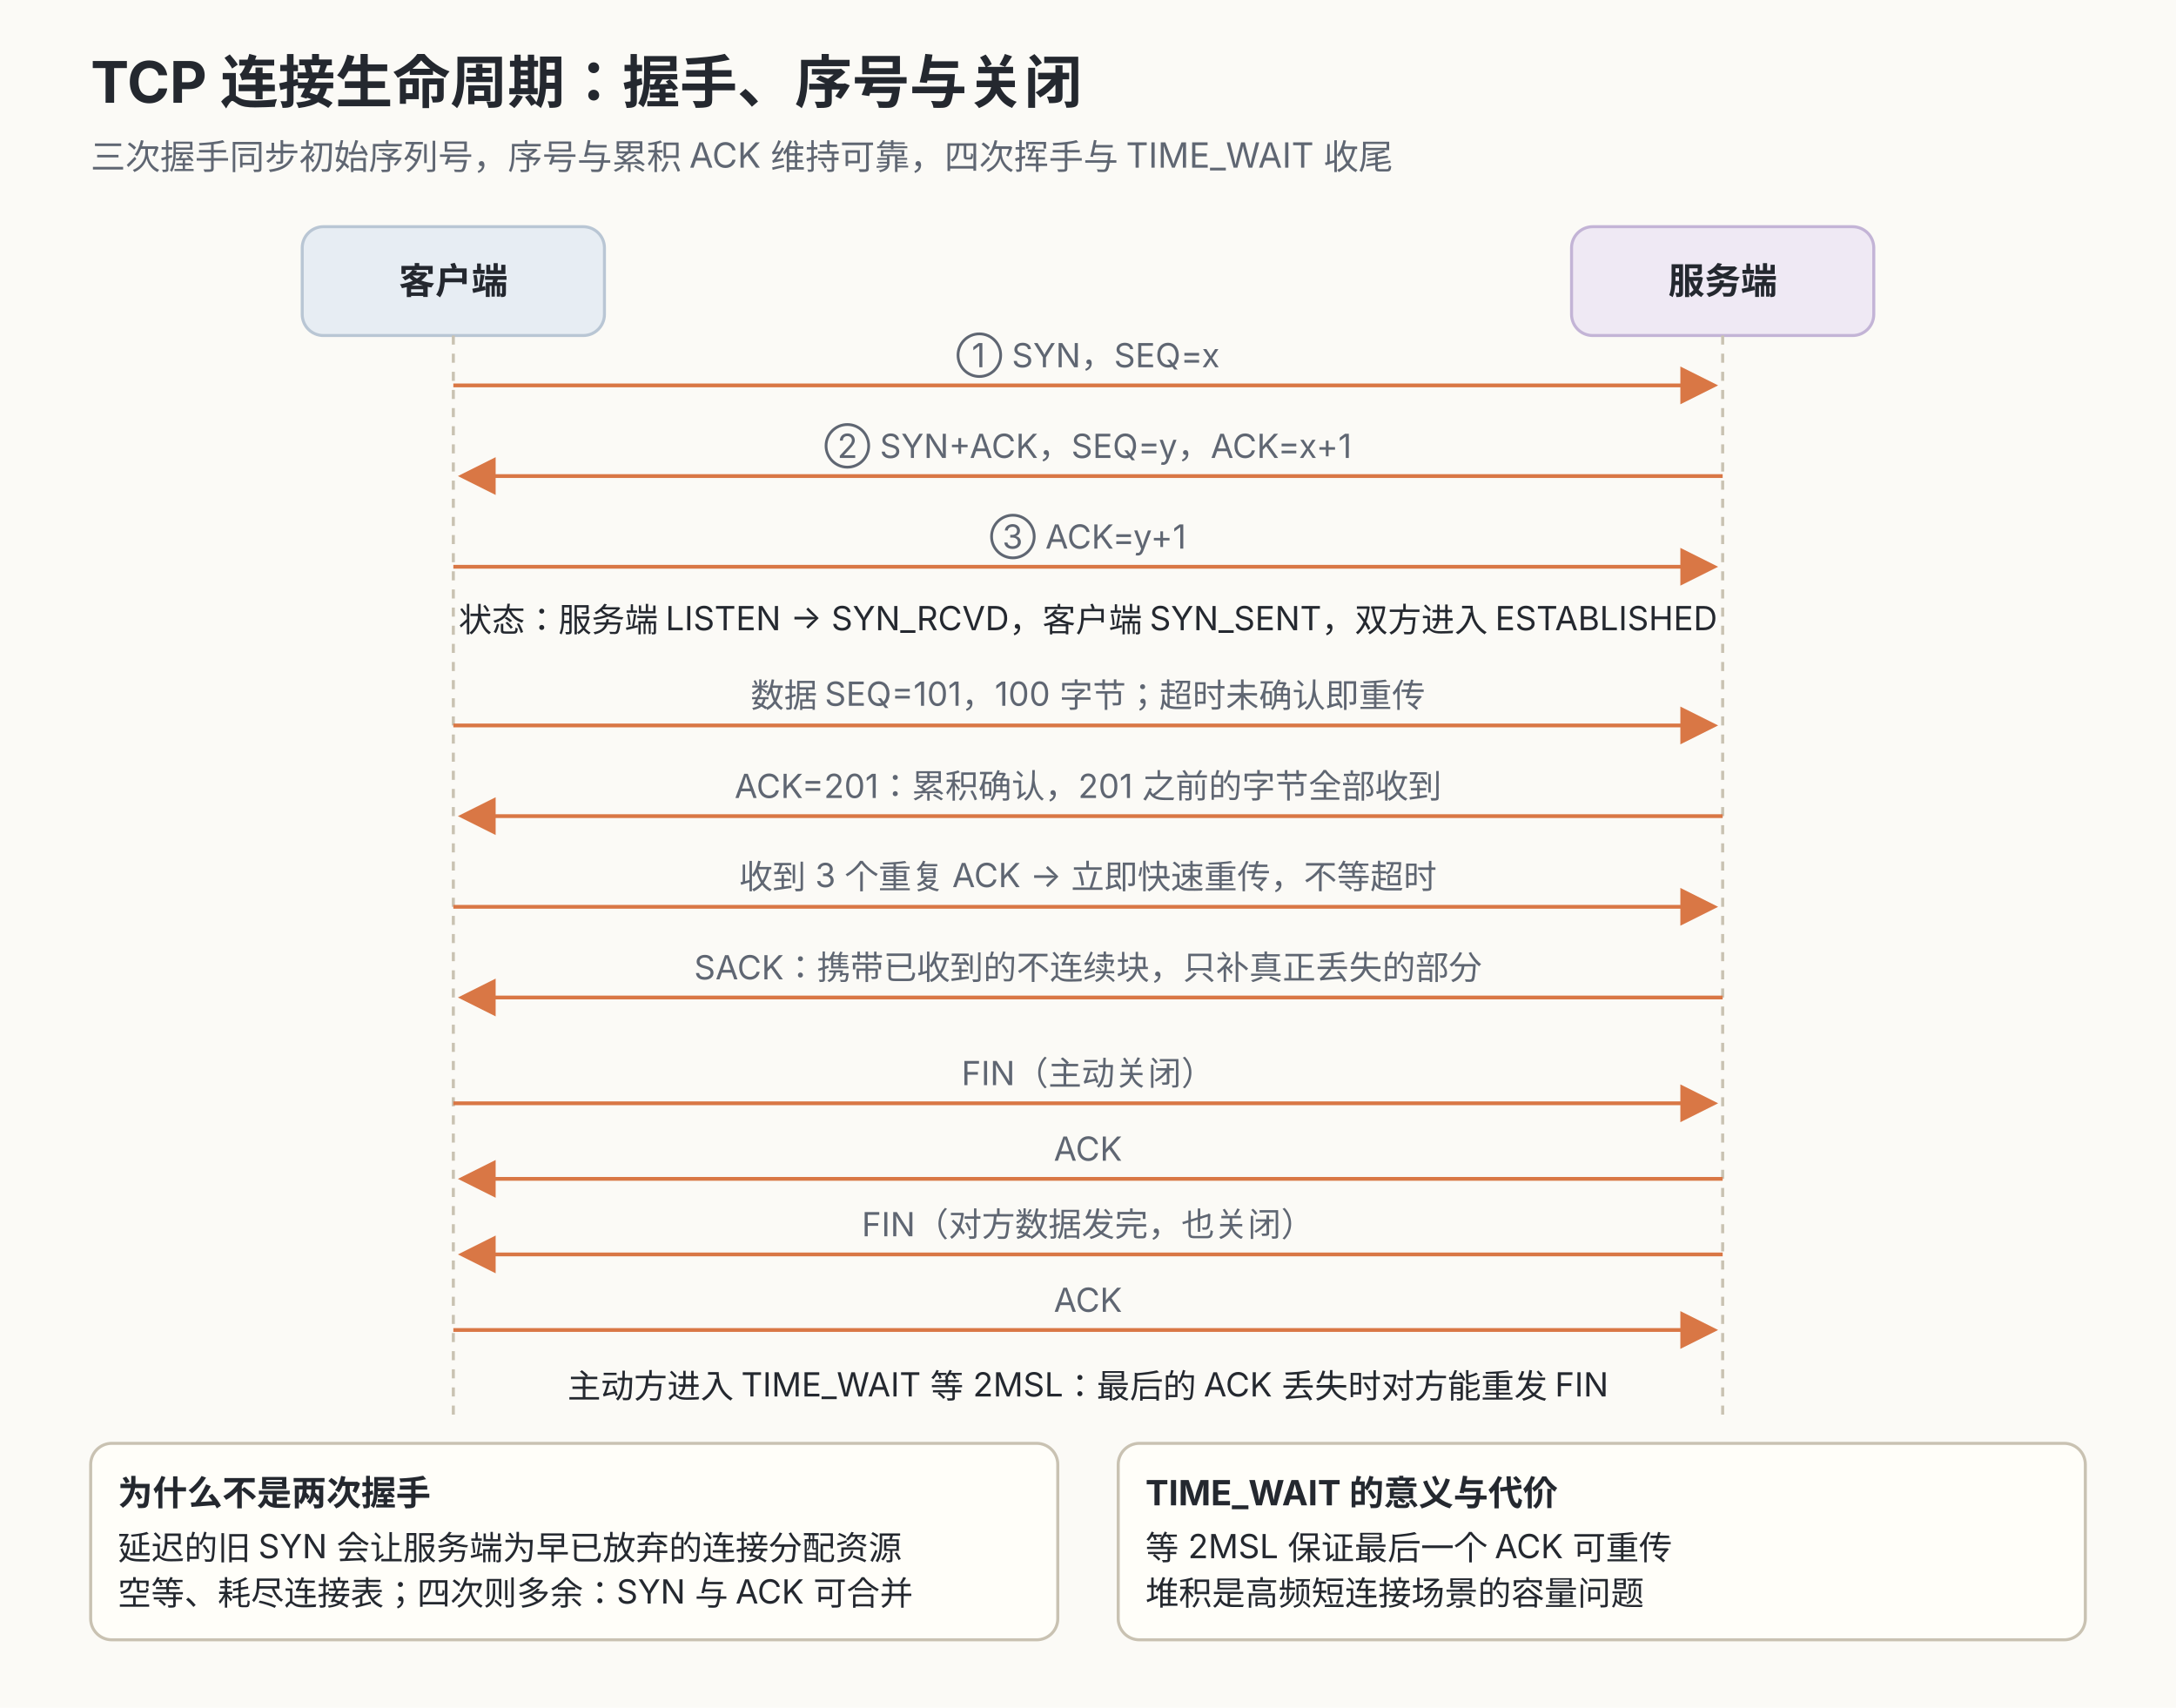
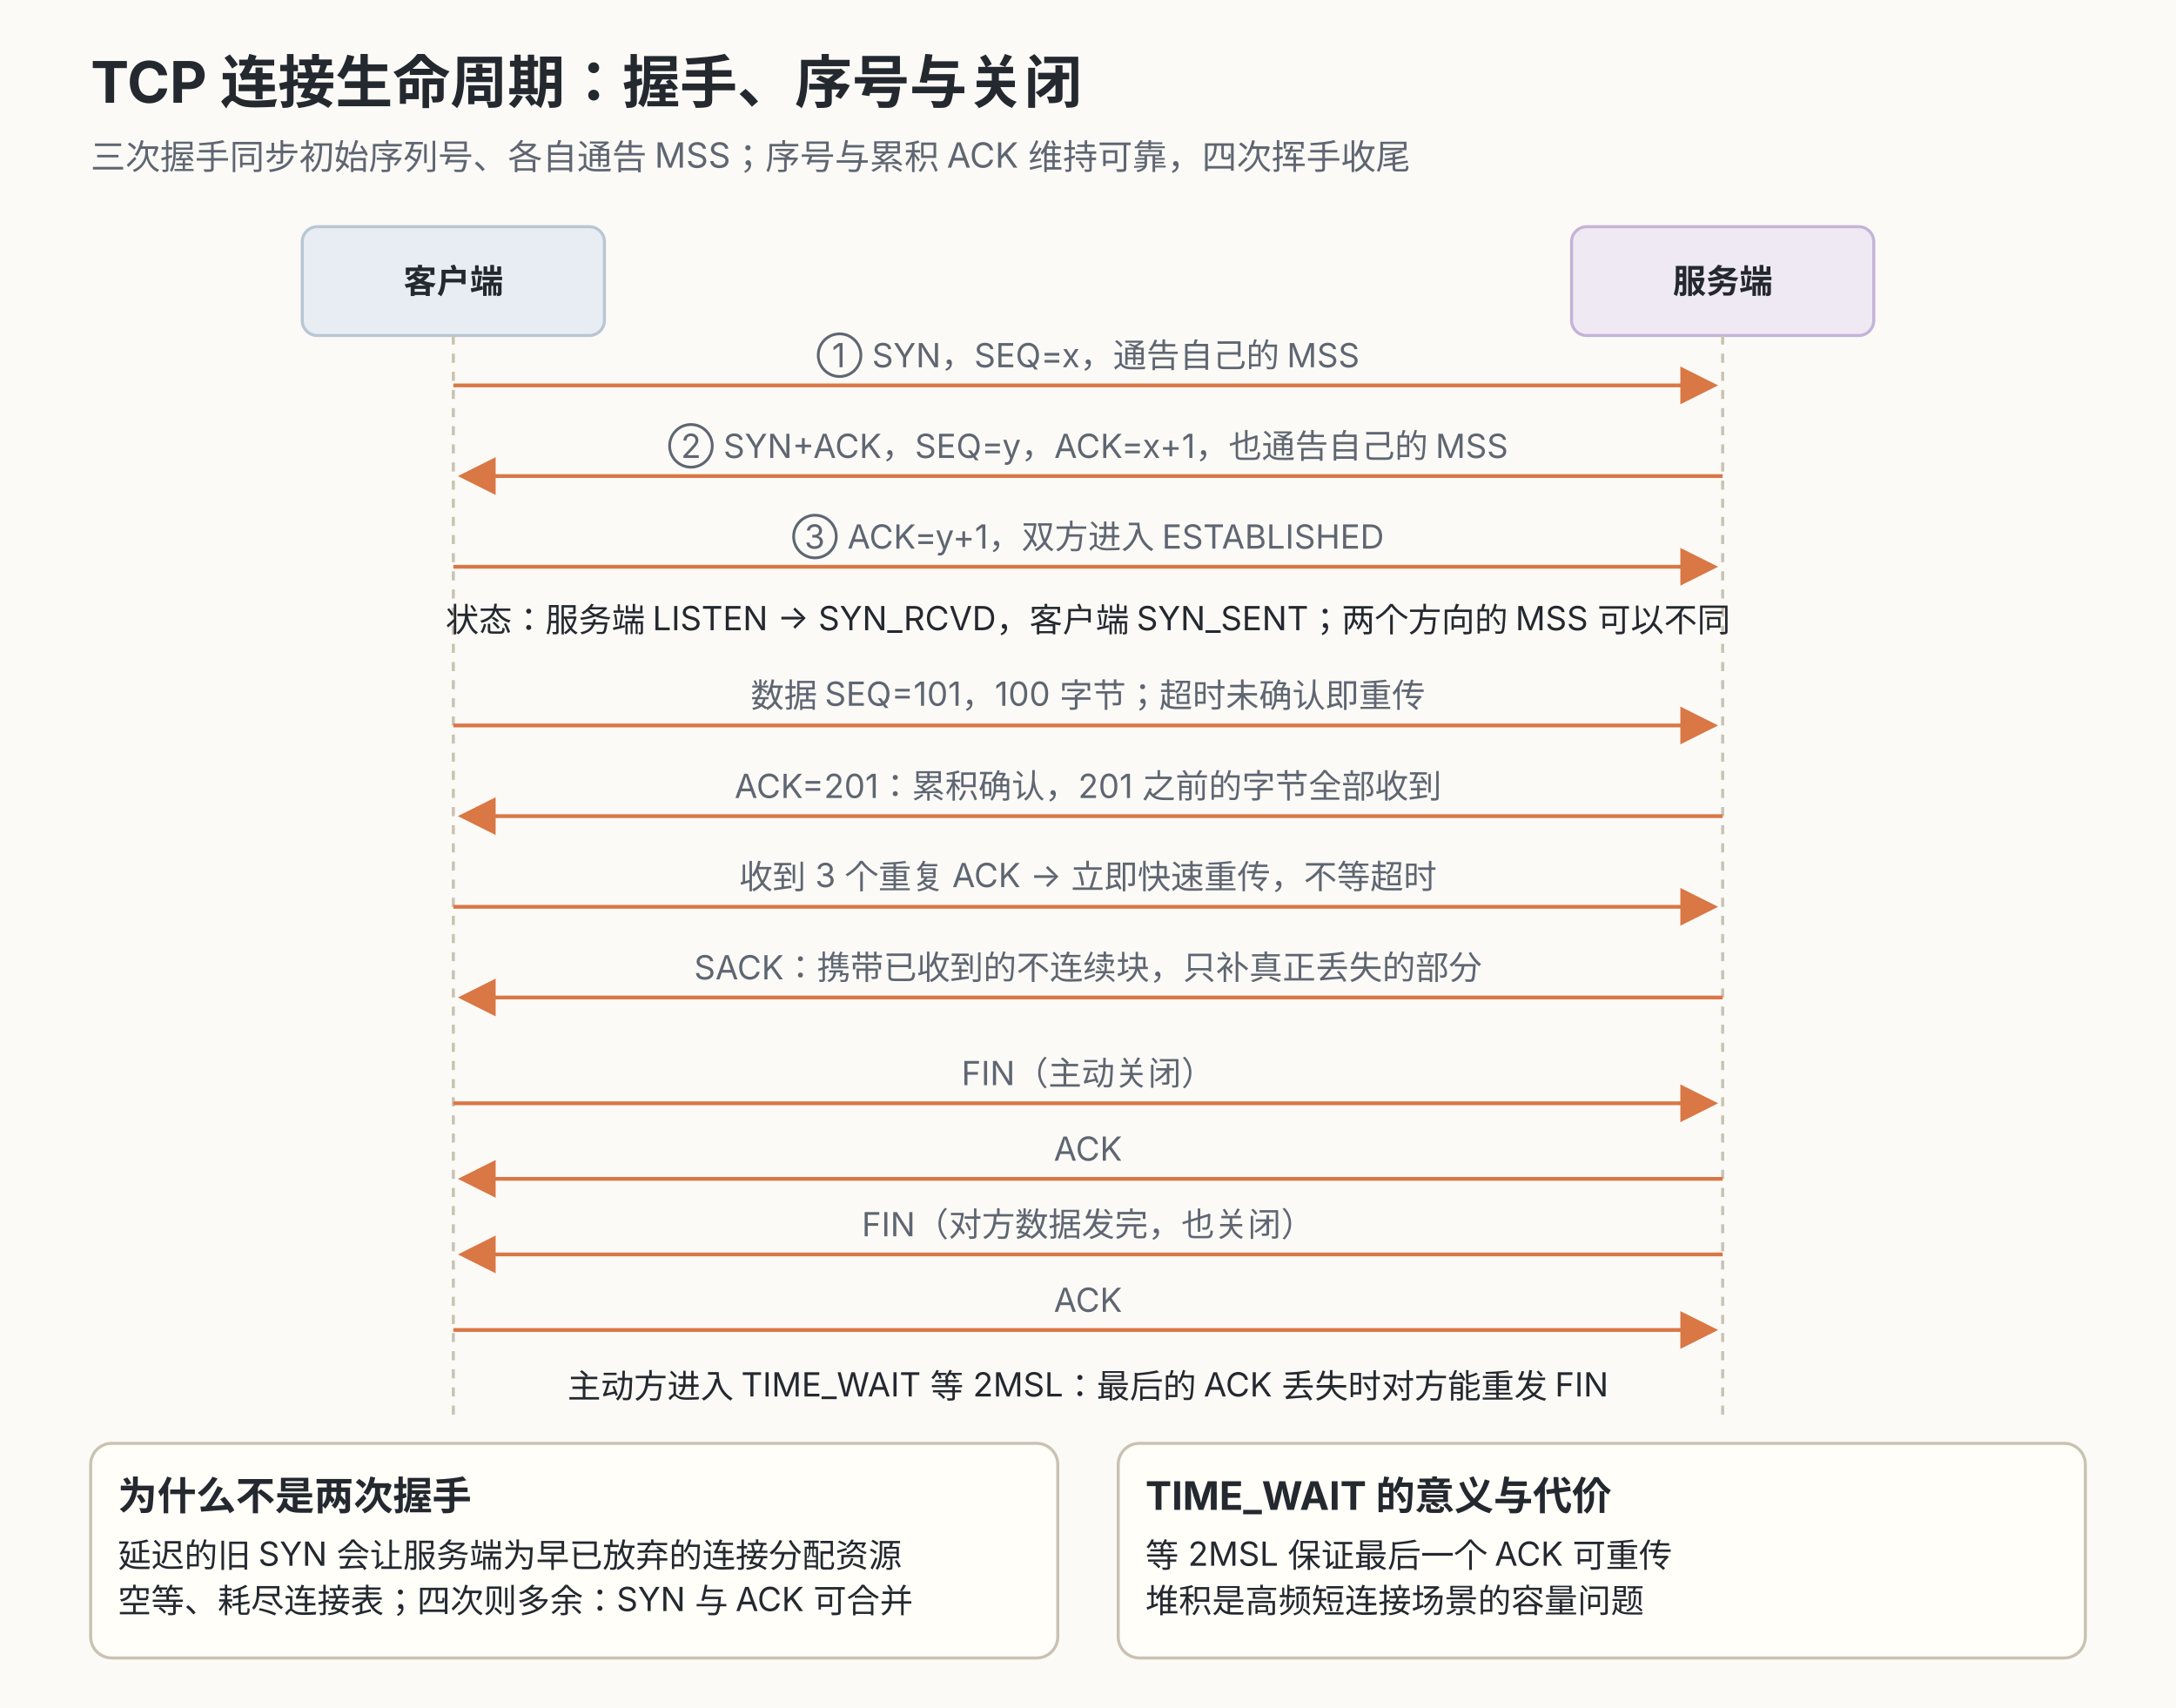
<svg xmlns="http://www.w3.org/2000/svg" viewBox="0 0 1440 1130" role="img" aria-labelledby="t">
  <defs>
    <marker id="arr" markerWidth="10" markerHeight="10" refX="8" refY="5" orient="auto">
      <path d="M0 0L10 5L0 10Z" fill="#d97745" />
    </marker>
  </defs>
  <rect width="1440" height="1130" fill="#fbfaf6" />
  <g font-family="system-ui,-apple-system,'PingFang SC','Microsoft YaHei',sans-serif" fill="#24282f">
    <text x="60" y="68" font-size="38" font-weight="700" data-svg-label="">TCP 连接生命周期：握手、序号与关闭</text>
-     <text x="60" y="112" font-size="23" fill="#5f6672" data-svg-label="">三次握手同步初始序列号，序号与累积 ACK 维持可靠，四次挥手与 TIME_WAIT 收尾</text>
-     <rect id="node-1" data-svg-box="" x="200" y="150" width="200" height="72" rx="14" fill="#e7edf3" stroke="#b9c6d4" stroke-width="2" />
-     <text x="300.0" y="194.4" font-size="24" font-weight="700" text-anchor="middle" data-svg-container="node-1">客户端</text>
-     <rect id="node-2" data-svg-box="" x="1040" y="150" width="200" height="72" rx="14" fill="#efe9f4" stroke="#c3b4d6" stroke-width="2" />
-     <text x="1140.0" y="194.4" font-size="24" font-weight="700" text-anchor="middle" data-svg-container="node-2">服务端</text>
+     <text x="60" y="112" font-size="23" fill="#5f6672" data-svg-label="">三次握手同步初始序列号、各自通告 MSS；序号与累积 ACK 维持可靠，四次挥手收尾</text>
+     <rect id="node-1" data-svg-box="" x="200" y="150" width="200" height="72" rx="10" fill="#e7edf3" stroke="#b9c6d4" stroke-width="2" />
+     <text x="300.0" y="193.9" font-size="22" font-weight="700" text-anchor="middle" data-svg-container="node-1">客户端</text>
+     <rect id="node-2" data-svg-box="" x="1040" y="150" width="200" height="72" rx="10" fill="#efe9f4" stroke="#c3b4d6" stroke-width="2" />
+     <text x="1140.0" y="193.9" font-size="22" font-weight="700" text-anchor="middle" data-svg-container="node-2">服务端</text>
    <line x1="300" y1="222" x2="300" y2="940" stroke="#c9c2b2" stroke-width="2" stroke-dasharray="6 6" />
    <line x1="1140" y1="222" x2="1140" y2="940" stroke="#c9c2b2" stroke-width="2" stroke-dasharray="6 6" />
    <line x1="300" y1="255" x2="1132" y2="255" stroke="#d97745" stroke-width="2.5" fill="none" marker-end="url(#arr)" />
-     <text x="720" y="243" font-size="22" fill="#5f6672" text-anchor="middle" data-svg-label="">① SYN，SEQ=x</text>
+     <text x="720" y="243" font-size="22" fill="#5f6672" text-anchor="middle" data-svg-label="">① SYN，SEQ=x，通告自己的 MSS</text>
    <line x1="1140" y1="315" x2="308" y2="315" stroke="#d97745" stroke-width="2.5" fill="none" marker-end="url(#arr)" />
-     <text x="720" y="303" font-size="22" fill="#5f6672" text-anchor="middle" data-svg-label="">② SYN+ACK，SEQ=y，ACK=x+1</text>
+     <text x="720" y="303" font-size="22" fill="#5f6672" text-anchor="middle" data-svg-label="">② SYN+ACK，SEQ=y，ACK=x+1，也通告自己的 MSS</text>
    <line x1="300" y1="375" x2="1132" y2="375" stroke="#d97745" stroke-width="2.5" fill="none" marker-end="url(#arr)" />
-     <text x="720" y="363" font-size="22" fill="#5f6672" text-anchor="middle" data-svg-label="">③ ACK=y+1</text>
-     <text x="720" y="418" font-size="22" fill="#24282f" text-anchor="middle" data-svg-label="">状态：服务端 LISTEN → SYN_RCVD，客户端 SYN_SENT，双方进入 ESTABLISHED</text>
+     <text x="720" y="363" font-size="22" fill="#5f6672" text-anchor="middle" data-svg-label="">③ ACK=y+1，双方进入 ESTABLISHED</text>
+     <text x="720" y="418" font-size="22" fill="#24282f" text-anchor="middle" data-svg-label="">状态：服务端 LISTEN → SYN_RCVD，客户端 SYN_SENT；两个方向的 MSS 可以不同</text>
    <line x1="300" y1="480" x2="1132" y2="480" stroke="#d97745" stroke-width="2.5" fill="none" marker-end="url(#arr)" />
    <text x="720" y="468" font-size="22" fill="#5f6672" text-anchor="middle" data-svg-label="">数据 SEQ=101，100 字节；超时未确认即重传</text>
    <line x1="1140" y1="540" x2="308" y2="540" stroke="#d97745" stroke-width="2.5" fill="none" marker-end="url(#arr)" />
    <text x="720" y="528" font-size="22" fill="#5f6672" text-anchor="middle" data-svg-label="">ACK=201：累积确认，201 之前的字节全部收到</text>
    <line x1="300" y1="600" x2="1132" y2="600" stroke="#d97745" stroke-width="2.5" fill="none" marker-end="url(#arr)" />
    <text x="720" y="588" font-size="22" fill="#5f6672" text-anchor="middle" data-svg-label="">收到 3 个重复 ACK → 立即快速重传，不等超时</text>
    <line x1="1140" y1="660" x2="308" y2="660" stroke="#d97745" stroke-width="2.5" fill="none" marker-end="url(#arr)" />
    <text x="720" y="648" font-size="22" fill="#5f6672" text-anchor="middle" data-svg-label="">SACK：携带已收到的不连续块，只补真正丢失的部分</text>
    <line x1="300" y1="730" x2="1132" y2="730" stroke="#d97745" stroke-width="2.5" fill="none" marker-end="url(#arr)" />
    <text x="720" y="718" font-size="22" fill="#5f6672" text-anchor="middle" data-svg-label="">FIN（主动关闭）</text>
    <line x1="1140" y1="780" x2="308" y2="780" stroke="#d97745" stroke-width="2.5" fill="none" marker-end="url(#arr)" />
    <text x="720" y="768" font-size="22" fill="#5f6672" text-anchor="middle" data-svg-label="">ACK</text>
    <line x1="1140" y1="830" x2="308" y2="830" stroke="#d97745" stroke-width="2.5" fill="none" marker-end="url(#arr)" />
    <text x="720" y="818" font-size="22" fill="#5f6672" text-anchor="middle" data-svg-label="">FIN（对方数据发完，也关闭）</text>
    <line x1="300" y1="880" x2="1132" y2="880" stroke="#d97745" stroke-width="2.5" fill="none" marker-end="url(#arr)" />
    <text x="720" y="868" font-size="22" fill="#5f6672" text-anchor="middle" data-svg-label="">ACK</text>
    <text x="720" y="925" font-size="22" fill="#24282f" text-anchor="middle" data-svg-label="">主动方进入 TIME_WAIT 等 2MSL：最后的 ACK 丢失时对方能重发 FIN</text>
-     <rect id="node-3" data-svg-box="" x="60" y="955" width="640" height="130" rx="14" fill="#fffef9" stroke="#c9c2b2" stroke-width="2" />
-     <text x="78" y="996" font-size="23" font-weight="700" data-svg-container="node-3">为什么不是两次握手</text>
-     <text x="78" y="1032" font-size="22" data-svg-container="node-3">延迟的旧 SYN 会让服务端为早已放弃的连接分配资源</text>
-     <text x="78" y="1062" font-size="22" data-svg-container="node-3">空等、耗尽连接表；四次则多余：SYN 与 ACK 可合并</text>
-     <rect id="node-4" data-svg-box="" x="740" y="955" width="640" height="130" rx="14" fill="#fffef9" stroke="#c9c2b2" stroke-width="2" />
-     <text x="758" y="996" font-size="23" font-weight="700" data-svg-container="node-4">TIME_WAIT 的意义与代价</text>
-     <text x="758" y="1032" font-size="22" data-svg-container="node-4">等 2MSL 保证最后一个 ACK 可重传</text>
-     <text x="758" y="1062" font-size="22" data-svg-container="node-4">堆积是高频短连接场景的容量问题</text>
+     <rect id="node-3" data-svg-box="" x="60" y="955" width="640" height="142" rx="14" fill="#fffef9" stroke="#c9c2b2" stroke-width="2" />
+     <text x="78" y="999" font-size="26" font-weight="700" data-svg-container="node-3">为什么不是两次握手</text>
+     <text x="78" y="1037" font-size="22" data-svg-container="node-3">延迟的旧 SYN 会让服务端为早已放弃的连接分配资源</text>
+     <text x="78" y="1067" font-size="22" data-svg-container="node-3">空等、耗尽连接表；四次则多余：SYN 与 ACK 可合并</text>
+     <rect id="node-4" data-svg-box="" x="740" y="955" width="640" height="142" rx="14" fill="#fffef9" stroke="#c9c2b2" stroke-width="2" />
+     <text x="758" y="999" font-size="26" font-weight="700" data-svg-container="node-4">TIME_WAIT 的意义与代价</text>
+     <text x="758" y="1037" font-size="22" data-svg-container="node-4">等 2MSL 保证最后一个 ACK 可重传</text>
+     <text x="758" y="1067" font-size="22" data-svg-container="node-4">堆积是高频短连接场景的容量问题</text>
  </g>
</svg>
